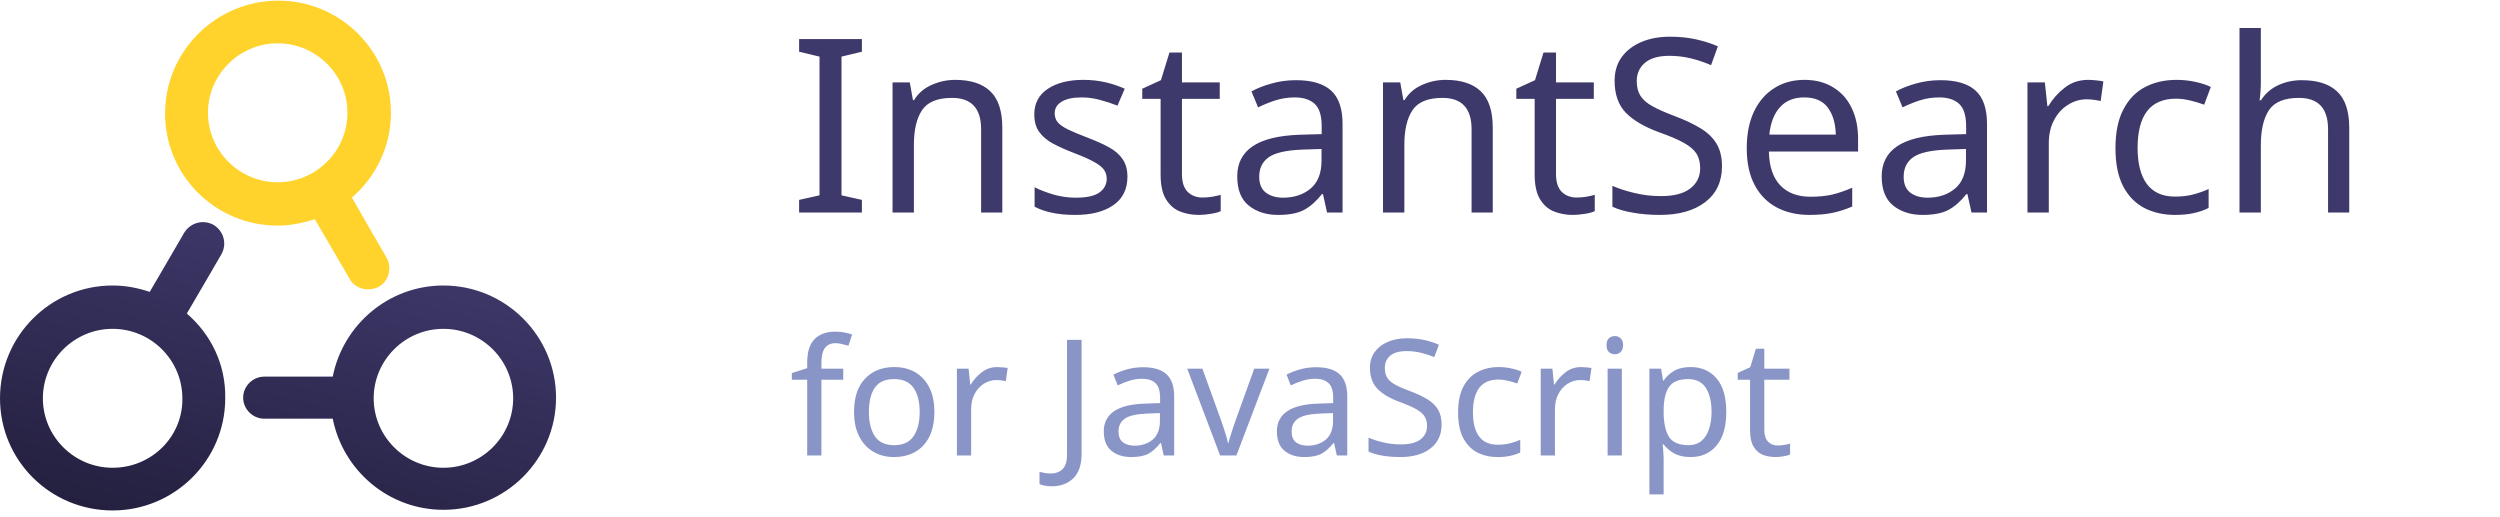
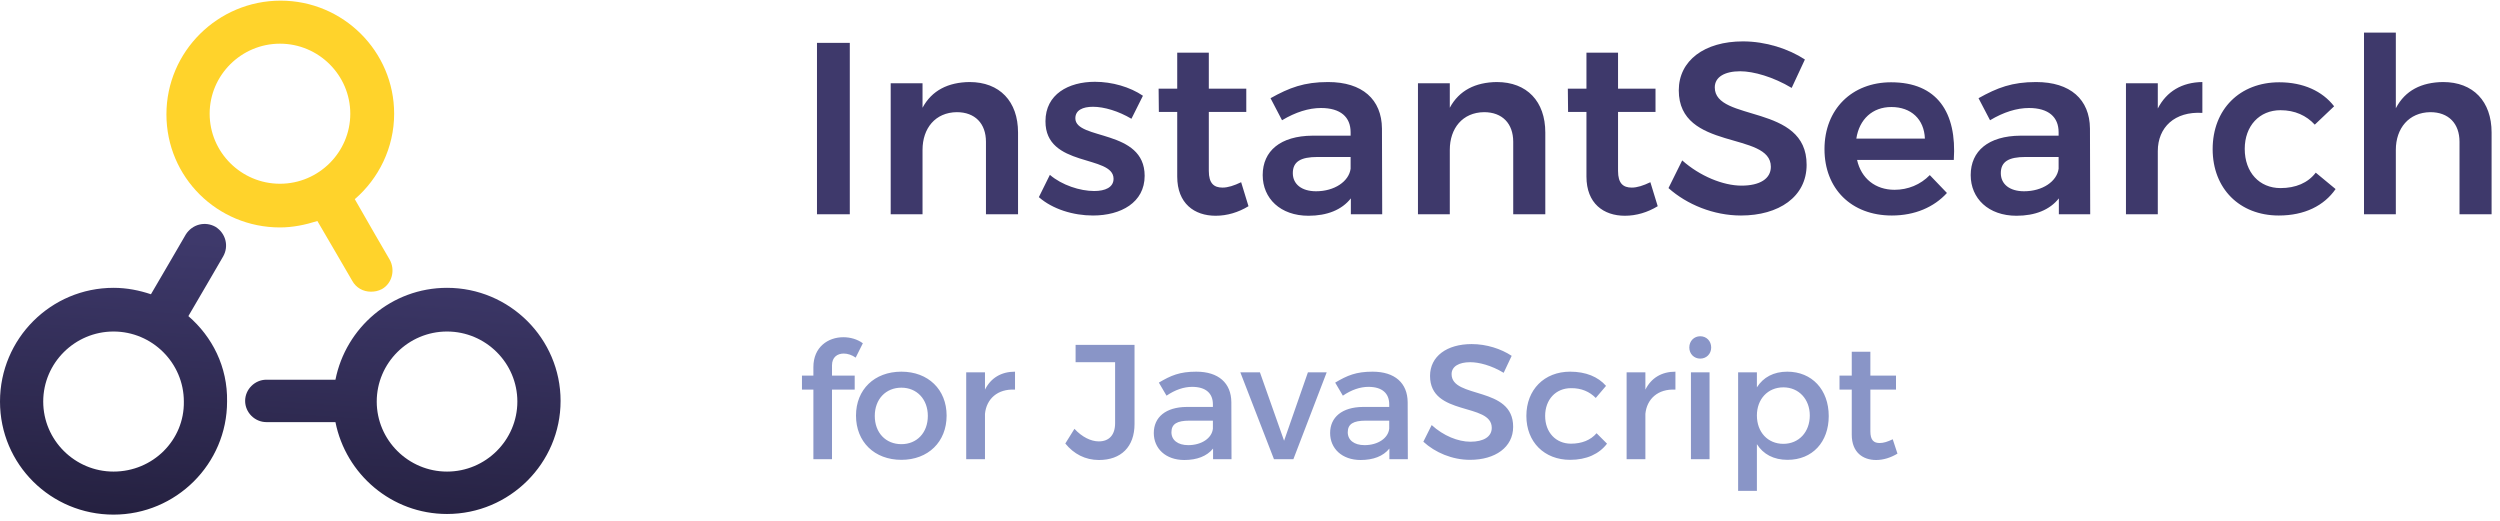
- <svg xmlns="http://www.w3.org/2000/svg" width="247" height="51" viewBox="0 0 247 51">
+ <svg xmlns="http://www.w3.org/2000/svg" width="245px" height="51px" viewBox="0 0 245 51" version="1.1">
  <defs>
-     <linearGradient id="a" x1="21.895%" x2="77.978%" y1="121.561%" y2="8.499%">
+     <linearGradient x1="42.443%" y1="121.561%" x2="57.523%" y2="8.499%" id="linearGradient-1">
      <stop stop-color="#201C38" offset="0%" />
      <stop stop-color="#3E396B" offset="100%" />
    </linearGradient>
  </defs>
-   <g fill="none" fill-rule="evenodd" transform="translate(0 -2)">
-     <g fill-rule="nonzero" transform="translate(0 2)">
-       <path fill="#FFD32B" d="M27.437,22.289 C28.701,22.289 29.902,22.037 31.103,21.659 L33.126,25.122 L34.517,27.515 C34.897,28.207 35.592,28.585 36.351,28.585 C36.73,28.585 37.046,28.522 37.425,28.333 C38.437,27.767 38.753,26.444 38.184,25.437 L36.793,23.044 L34.77,19.519 C37.109,17.504 38.626,14.481 38.626,11.144 C38.626,5.037 33.632,0.063 27.5,0.063 C21.368,0.063 16.31,5.037 16.31,11.207 C16.31,17.378 21.305,22.289 27.437,22.289 Z M27.437,4.281 C31.23,4.281 34.328,7.367 34.328,11.144 C34.328,14.922 31.23,18.007 27.437,18.007 C23.644,18.007 20.546,14.922 20.546,11.144 C20.546,7.367 23.644,4.281 27.437,4.281 Z" />
-       <path fill="url(#a)" d="M43.81,28.207 C38.374,28.207 33.885,32.111 32.874,37.211 L28.891,37.211 L26.109,37.211 C24.971,37.211 24.023,38.156 24.023,39.289 C24.023,40.422 24.971,41.367 26.109,41.367 L28.891,41.367 L32.874,41.367 C33.885,46.467 38.374,50.37 43.81,50.37 C49.943,50.37 54.937,45.396 54.937,39.289 C54.937,33.181 49.943,28.207 43.81,28.207 Z M43.81,46.215 C40.017,46.215 36.92,43.13 36.92,39.352 C36.92,35.574 40.017,32.489 43.81,32.489 C47.603,32.489 50.701,35.574 50.701,39.352 C50.701,43.13 47.603,46.215 43.81,46.215 Z M18.46,30.978 C20.799,32.993 22.316,35.952 22.253,39.352 C22.253,45.459 17.259,50.433 11.126,50.433 C4.994,50.433 0,45.522 0,39.352 C0,33.181 4.994,28.207 11.126,28.207 C12.454,28.207 13.655,28.459 14.793,28.837 L16.816,25.374 L18.207,22.981 C18.839,21.974 20.103,21.659 21.115,22.226 C22.126,22.856 22.443,24.115 21.874,25.122 L20.483,27.515 L18.46,30.978 Z M11.126,46.215 C14.983,46.215 18.08,43.13 18.017,39.352 C18.017,35.574 14.92,32.489 11.126,32.489 C7.333,32.489 4.236,35.574 4.236,39.352 C4.236,43.13 7.333,46.215 11.126,46.215 Z" />
+   <g id="Page-1" stroke="none" stroke-width="1" fill="none" fill-rule="evenodd">
+     <g id="InstantSearch-JavaScript">
+       <g id="Group" fill-rule="nonzero">
+         <path d="M27.437,22.289 C28.701,22.289 29.902,22.037 31.103,21.659 L33.126,25.122 L34.517,27.515 C34.897,28.207 35.592,28.585 36.351,28.585 C36.73,28.585 37.046,28.522 37.425,28.333 C38.437,27.767 38.753,26.444 38.184,25.437 L36.793,23.044 L34.77,19.519 C37.109,17.504 38.626,14.481 38.626,11.144 C38.626,5.037 33.632,0.063 27.5,0.063 C21.368,0.063 16.31,5.037 16.31,11.207 C16.31,17.378 21.305,22.289 27.437,22.289 Z M27.437,4.281 C31.23,4.281 34.328,7.367 34.328,11.144 C34.328,14.922 31.23,18.007 27.437,18.007 C23.644,18.007 20.546,14.922 20.546,11.144 C20.546,7.367 23.644,4.281 27.437,4.281 Z" id="Shape" fill="#FFD32B" />
+         <path d="M43.81,28.207 C38.374,28.207 33.885,32.111 32.874,37.211 L28.891,37.211 L26.109,37.211 C24.971,37.211 24.023,38.156 24.023,39.289 C24.023,40.422 24.971,41.367 26.109,41.367 L28.891,41.367 L32.874,41.367 C33.885,46.467 38.374,50.37 43.81,50.37 C49.943,50.37 54.937,45.396 54.937,39.289 C54.937,33.181 49.943,28.207 43.81,28.207 Z M43.81,46.215 C40.017,46.215 36.92,43.13 36.92,39.352 C36.92,35.574 40.017,32.489 43.81,32.489 C47.603,32.489 50.701,35.574 50.701,39.352 C50.701,43.13 47.603,46.215 43.81,46.215 Z M18.46,30.978 C20.799,32.993 22.316,35.952 22.253,39.352 C22.253,45.459 17.259,50.433 11.126,50.433 C4.994,50.433 0,45.522 0,39.352 C0,33.181 4.994,28.207 11.126,28.207 C12.454,28.207 13.655,28.459 14.793,28.837 L16.816,25.374 L18.207,22.981 C18.839,21.974 20.103,21.659 21.115,22.226 C22.126,22.856 22.443,24.115 21.874,25.122 L20.483,27.515 L18.46,30.978 Z M11.126,46.215 C14.983,46.215 18.08,43.13 18.017,39.352 C18.017,35.574 14.92,32.489 11.126,32.489 C7.333,32.489 4.236,35.574 4.236,39.352 C4.236,43.13 7.333,46.215 11.126,46.215 Z" id="Shape" fill="url(#linearGradient-1)" />
+       </g>
+       <g id="Group" transform="translate(80, 3)" fill="#3E396B">
+         <path d="M0.064,1.2 L0.064,18 L3.28,18 L3.28,1.2 L0.064,1.2 Z M15.016,5.04 C12.928,5.064 11.32,5.856 10.408,7.56 L10.408,5.16 L7.288,5.16 L7.288,18 L10.408,18 L10.408,11.688 C10.408,9.576 11.656,8.016 13.768,7.992 C15.544,7.992 16.624,9.096 16.624,10.896 L16.624,18 L19.768,18 L19.768,9.984 C19.768,6.936 17.968,5.04 15.016,5.04 Z M30.88,8.64 L32.008,6.384 C30.736,5.52 28.984,5.016 27.304,5.016 C24.712,5.016 22.456,6.24 22.456,8.88 C22.432,13.44 29.128,12.144 29.128,14.52 C29.128,15.36 28.312,15.72 27.232,15.72 C25.84,15.72 24.064,15.144 22.888,14.136 L21.808,16.32 C23.152,17.496 25.168,18.12 27.112,18.12 C29.848,18.12 32.176,16.848 32.176,14.232 C32.176,9.624 25.384,10.752 25.384,8.592 C25.384,7.8 26.104,7.464 27.112,7.464 C28.216,7.464 29.632,7.896 30.88,8.64 Z M41.632,14.856 C40.936,15.192 40.336,15.384 39.808,15.384 C38.968,15.384 38.464,14.976 38.464,13.752 L38.464,7.968 L42.136,7.968 L42.136,5.688 L38.464,5.688 L38.464,2.16 L35.368,2.16 L35.368,5.688 L33.544,5.688 L33.568,7.968 L35.368,7.968 L35.368,14.304 C35.368,16.944 37.048,18.144 39.136,18.144 C40.264,18.144 41.368,17.808 42.352,17.208 L41.632,14.856 Z M55.456,18 L52.384,18 L52.384,16.44 C51.496,17.568 50.056,18.144 48.232,18.144 C45.472,18.144 43.744,16.44 43.744,14.16 C43.744,11.784 45.496,10.32 48.616,10.296 L52.36,10.296 L52.36,9.96 C52.36,8.472 51.376,7.584 49.456,7.584 C48.256,7.584 46.96,7.992 45.64,8.784 L44.512,6.624 C46.36,5.592 47.8,5.04 50.152,5.04 C53.512,5.04 55.408,6.744 55.432,9.6 L55.456,18 Z M48.976,15.744 C50.776,15.744 52.192,14.784 52.36,13.536 L52.36,12.384 L49.12,12.384 C47.464,12.384 46.696,12.84 46.696,13.968 C46.696,15.048 47.56,15.744 48.976,15.744 Z M66.688,5.04 C64.6,5.064 62.992,5.856 62.08,7.56 L62.08,5.16 L58.96,5.16 L58.96,18 L62.08,18 L62.08,11.688 C62.08,9.576 63.328,8.016 65.44,7.992 C67.216,7.992 68.296,9.096 68.296,10.896 L68.296,18 L71.44,18 L71.44,9.984 C71.44,6.936 69.64,5.04 66.688,5.04 Z M81.736,14.856 C81.04,15.192 80.44,15.384 79.912,15.384 C79.072,15.384 78.568,14.976 78.568,13.752 L78.568,7.968 L82.24,7.968 L82.24,5.688 L78.568,5.688 L78.568,2.16 L75.472,2.16 L75.472,5.688 L73.648,5.688 L73.672,7.968 L75.472,7.968 L75.472,14.304 C75.472,16.944 77.152,18.144 79.24,18.144 C80.368,18.144 81.472,17.808 82.456,17.208 L81.736,14.856 Z M95.584,5.616 L96.88,2.832 C95.272,1.776 93.04,1.056 90.808,1.056 C87.04,1.056 84.52,2.928 84.52,5.856 C84.52,11.832 93.544,9.84 93.544,13.344 C93.544,14.52 92.464,15.192 90.664,15.192 C88.864,15.192 86.584,14.256 84.856,12.72 L83.512,15.432 C85.312,17.04 87.928,18.12 90.616,18.12 C94.312,18.12 97.048,16.296 97.048,13.152 C97.072,7.128 88.048,8.976 88.048,5.568 C88.048,4.536 89.032,3.984 90.544,3.984 C91.84,3.984 93.784,4.536 95.584,5.616 Z M105.328,5.064 C109.84,5.064 111.784,8.016 111.472,12.672 L101.992,12.672 C102.4,14.496 103.792,15.6 105.664,15.6 C106.984,15.6 108.208,15.096 109.12,14.16 L110.8,15.912 C109.528,17.304 107.656,18.12 105.4,18.12 C101.416,18.12 98.8,15.48 98.8,11.616 C98.8,7.704 101.488,5.064 105.328,5.064 Z M101.92,10.584 L108.64,10.584 C108.568,8.688 107.296,7.488 105.352,7.488 C103.504,7.488 102.208,8.688 101.92,10.584 Z M124.84,18 L121.768,18 L121.768,16.44 C120.88,17.568 119.44,18.144 117.616,18.144 C114.856,18.144 113.128,16.44 113.128,14.16 C113.128,11.784 114.88,10.32 118,10.296 L121.744,10.296 L121.744,9.96 C121.744,8.472 120.76,7.584 118.84,7.584 C117.64,7.584 116.344,7.992 115.024,8.784 L113.896,6.624 C115.744,5.592 117.184,5.04 119.536,5.04 C122.896,5.04 124.792,6.744 124.816,9.6 L124.84,18 Z M118.36,15.744 C120.16,15.744 121.576,14.784 121.744,13.536 L121.744,12.384 L118.504,12.384 C116.848,12.384 116.08,12.84 116.08,13.968 C116.08,15.048 116.944,15.744 118.36,15.744 Z M131.464,7.632 L131.464,5.16 L128.344,5.16 L128.344,18 L131.464,18 L131.464,11.808 C131.464,9.48 133.12,7.896 135.832,8.064 L135.832,5.04 C133.84,5.064 132.328,5.952 131.464,7.632 Z M146.848,9.216 L148.744,7.416 C147.592,5.928 145.72,5.064 143.368,5.064 C139.504,5.064 136.84,7.704 136.84,11.616 C136.84,15.48 139.48,18.12 143.32,18.12 C145.84,18.12 147.76,17.16 148.888,15.528 L146.944,13.92 C146.176,14.928 144.976,15.432 143.488,15.432 C141.424,15.432 139.984,13.896 139.984,11.592 C139.984,9.336 141.424,7.8 143.488,7.8 C144.904,7.8 146.032,8.328 146.848,9.216 Z M159.424,5.04 C157.312,5.064 155.704,5.856 154.792,7.608 L154.792,0.192 L151.672,0.192 L151.672,18 L154.792,18 L154.792,11.688 C154.792,9.576 156.064,8.016 158.176,7.992 C159.952,7.992 161.032,9.096 161.032,10.896 L161.032,18 L164.176,18 L164.176,9.984 C164.176,6.936 162.376,5.04 159.424,5.04 Z" id="InstantSearch" />
+       </g>
+       <g id="Group" transform="translate(78, 32)" fill="#8995C7">
+         <path d="M4.688,2.648 C4.064,2.648 3.536,3 3.536,3.8 L3.536,4.808 L5.76,4.808 L5.76,6.184 L3.536,6.184 L3.536,13 L1.712,13 L1.712,6.184 L0.592,6.184 L0.592,4.808 L1.712,4.808 L1.712,3.976 C1.712,1.992 3.168,1.048 4.64,1.048 C5.328,1.048 6.016,1.24 6.56,1.64 L5.856,3.048 C5.504,2.792 5.072,2.648 4.688,2.648 Z M10.336,4.424 C12.96,4.424 14.768,6.168 14.768,8.728 C14.768,11.304 12.96,13.064 10.336,13.064 C7.696,13.064 5.888,11.304 5.888,8.728 C5.888,6.168 7.696,4.424 10.336,4.424 Z M10.336,5.992 C8.8,5.992 7.728,7.128 7.728,8.76 C7.728,10.408 8.8,11.528 10.336,11.528 C11.856,11.528 12.928,10.408 12.928,8.76 C12.928,7.128 11.856,5.992 10.336,5.992 Z M18.528,6.184 L18.528,4.488 L16.688,4.488 L16.688,13 L18.528,13 L18.528,8.552 C18.672,7.096 19.76,6.088 21.472,6.184 L21.472,4.424 C20.128,4.424 19.104,5.032 18.528,6.184 Z M33.184,9.544 L33.184,1.8 L27.408,1.8 L27.408,3.496 L31.28,3.496 L31.28,9.48 C31.28,10.632 30.688,11.256 29.68,11.256 C28.912,11.256 28.032,10.824 27.296,10.024 L26.4,11.464 C27.232,12.488 28.352,13.08 29.696,13.08 C31.856,13.08 33.184,11.8 33.184,9.544 Z M42.688,13 L40.88,13 L40.88,11.96 C40.272,12.712 39.296,13.08 38.064,13.08 C36.224,13.08 35.072,11.944 35.072,10.44 C35.072,8.888 36.24,7.896 38.288,7.88 L40.864,7.88 L40.864,7.624 C40.864,6.552 40.176,5.912 38.832,5.912 C38.016,5.912 37.168,6.2 36.32,6.776 L35.568,5.496 C36.752,4.792 37.616,4.424 39.232,4.424 C41.424,4.424 42.656,5.544 42.672,7.416 L42.688,13 Z M38.448,11.624 C39.76,11.624 40.768,10.936 40.864,10.008 L40.864,9.224 L38.56,9.224 C37.36,9.224 36.8,9.544 36.8,10.36 C36.8,11.128 37.424,11.624 38.448,11.624 Z M43.552,4.488 L46.848,13 L48.752,13 L52.016,4.488 L50.176,4.488 L47.84,11.192 L45.472,4.488 L43.552,4.488 Z M59.968,13 L58.16,13 L58.16,11.96 C57.552,12.712 56.576,13.08 55.344,13.08 C53.504,13.08 52.352,11.944 52.352,10.44 C52.352,8.888 53.52,7.896 55.568,7.88 L58.144,7.88 L58.144,7.624 C58.144,6.552 57.456,5.912 56.112,5.912 C55.296,5.912 54.448,6.2 53.6,6.776 L52.848,5.496 C54.032,4.792 54.896,4.424 56.512,4.424 C58.704,4.424 59.936,5.544 59.952,7.416 L59.968,13 Z M55.728,11.624 C57.04,11.624 58.048,10.936 58.144,10.008 L58.144,9.224 L55.84,9.224 C54.64,9.224 54.08,9.544 54.08,10.36 C54.08,11.128 54.704,11.624 55.728,11.624 Z M69.36,4.536 L70.144,2.872 C69.104,2.184 67.68,1.72 66.224,1.72 C63.792,1.72 62.144,2.92 62.144,4.84 C62.144,8.824 68.192,7.432 68.192,9.928 C68.192,10.792 67.408,11.288 66.096,11.288 C64.896,11.288 63.456,10.712 62.304,9.656 L61.488,11.288 C62.64,12.344 64.304,13.064 66.064,13.064 C68.528,13.064 70.288,11.832 70.288,9.832 C70.304,5.8 64.256,7.112 64.256,4.664 C64.256,3.912 64.976,3.496 66.08,3.496 C66.928,3.496 68.144,3.8 69.36,4.536 Z M78.384,7 L79.392,5.816 C78.608,4.92 77.408,4.424 75.872,4.424 C73.344,4.424 71.584,6.184 71.584,8.76 C71.584,11.32 73.344,13.064 75.872,13.064 C77.488,13.064 78.72,12.488 79.488,11.48 L78.464,10.456 C77.888,11.128 77.024,11.48 75.952,11.48 C74.48,11.48 73.424,10.376 73.424,8.76 C73.424,7.144 74.48,6.04 75.952,6.04 C76.976,6.024 77.792,6.392 78.384,7 Z M83.248,6.184 L83.248,4.488 L81.408,4.488 L81.408,13 L83.248,13 L83.248,8.552 C83.392,7.096 84.48,6.088 86.192,6.184 L86.192,4.424 C84.848,4.424 83.824,5.032 83.248,6.184 Z M88.624,0.952 C88.016,0.952 87.552,1.416 87.552,2.056 C87.552,2.68 88.016,3.144 88.624,3.144 C89.232,3.144 89.696,2.68 89.696,2.056 C89.696,1.416 89.232,0.952 88.624,0.952 Z M87.712,4.488 L87.712,13 L89.536,13 L89.536,4.488 L87.712,4.488 Z M97.152,4.424 C99.568,4.424 101.216,6.184 101.216,8.776 C101.216,11.32 99.616,13.064 97.184,13.064 C95.824,13.064 94.8,12.52 94.176,11.528 L94.176,16.104 L92.336,16.104 L92.336,4.488 L94.176,4.488 L94.176,5.96 C94.8,4.968 95.824,4.424 97.152,4.424 Z M96.768,11.496 C98.288,11.496 99.36,10.344 99.36,8.712 C99.36,7.128 98.288,5.96 96.768,5.96 C95.248,5.96 94.176,7.112 94.176,8.712 C94.176,10.36 95.248,11.496 96.768,11.496 Z M107.488,11.048 C106.992,11.288 106.592,11.416 106.208,11.416 C105.632,11.416 105.296,11.144 105.296,10.264 L105.296,6.184 L107.808,6.184 L107.808,4.808 L105.296,4.808 L105.296,2.472 L103.472,2.472 L103.472,4.808 L102.272,4.808 L102.272,6.184 L103.472,6.184 L103.472,10.6 C103.472,12.344 104.576,13.08 105.856,13.08 C106.576,13.08 107.28,12.856 107.952,12.456 L107.488,11.048 Z" id="for-JavaScript" />
+       </g>
    </g>
-     <text fill="#3E396B" font-family="Montserrat-SemiBold, Montserrat" font-size="24" font-weight="500">
-       <tspan x="78" y="23">InstantSearch</tspan>
-     </text>
-     <text fill="#8995C7" font-family="Montserrat-Regular, Montserrat" font-size="16">
-       <tspan x="78" y="47">for JavaScript</tspan>
-     </text>
  </g>
</svg>
